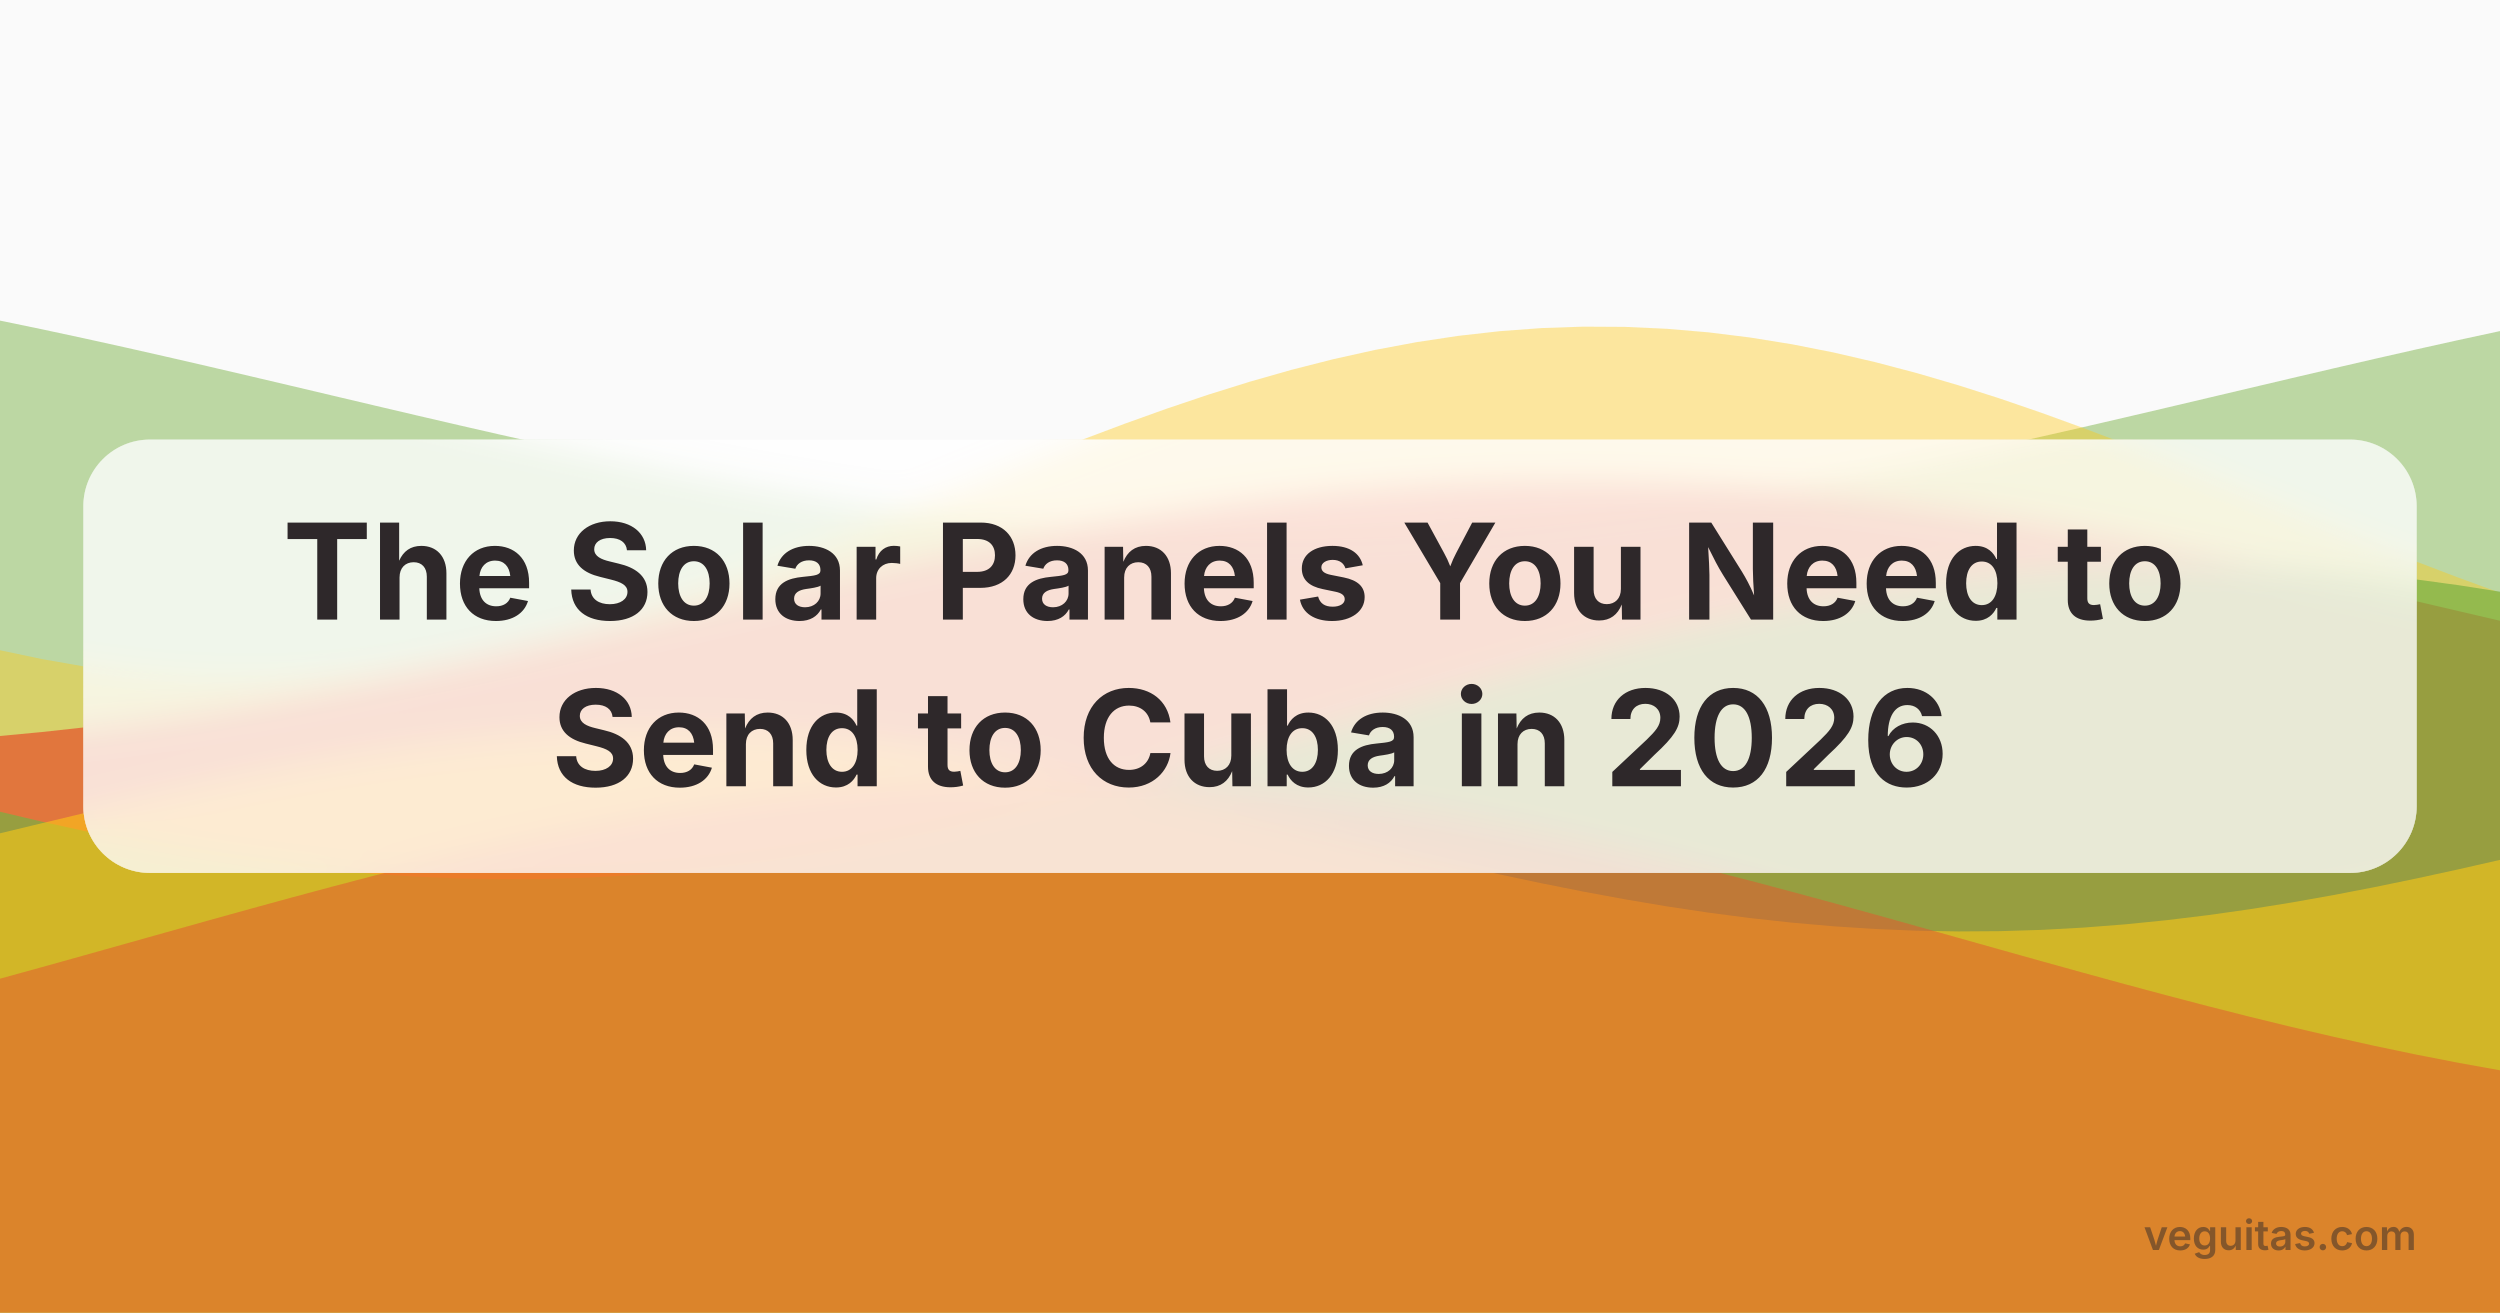
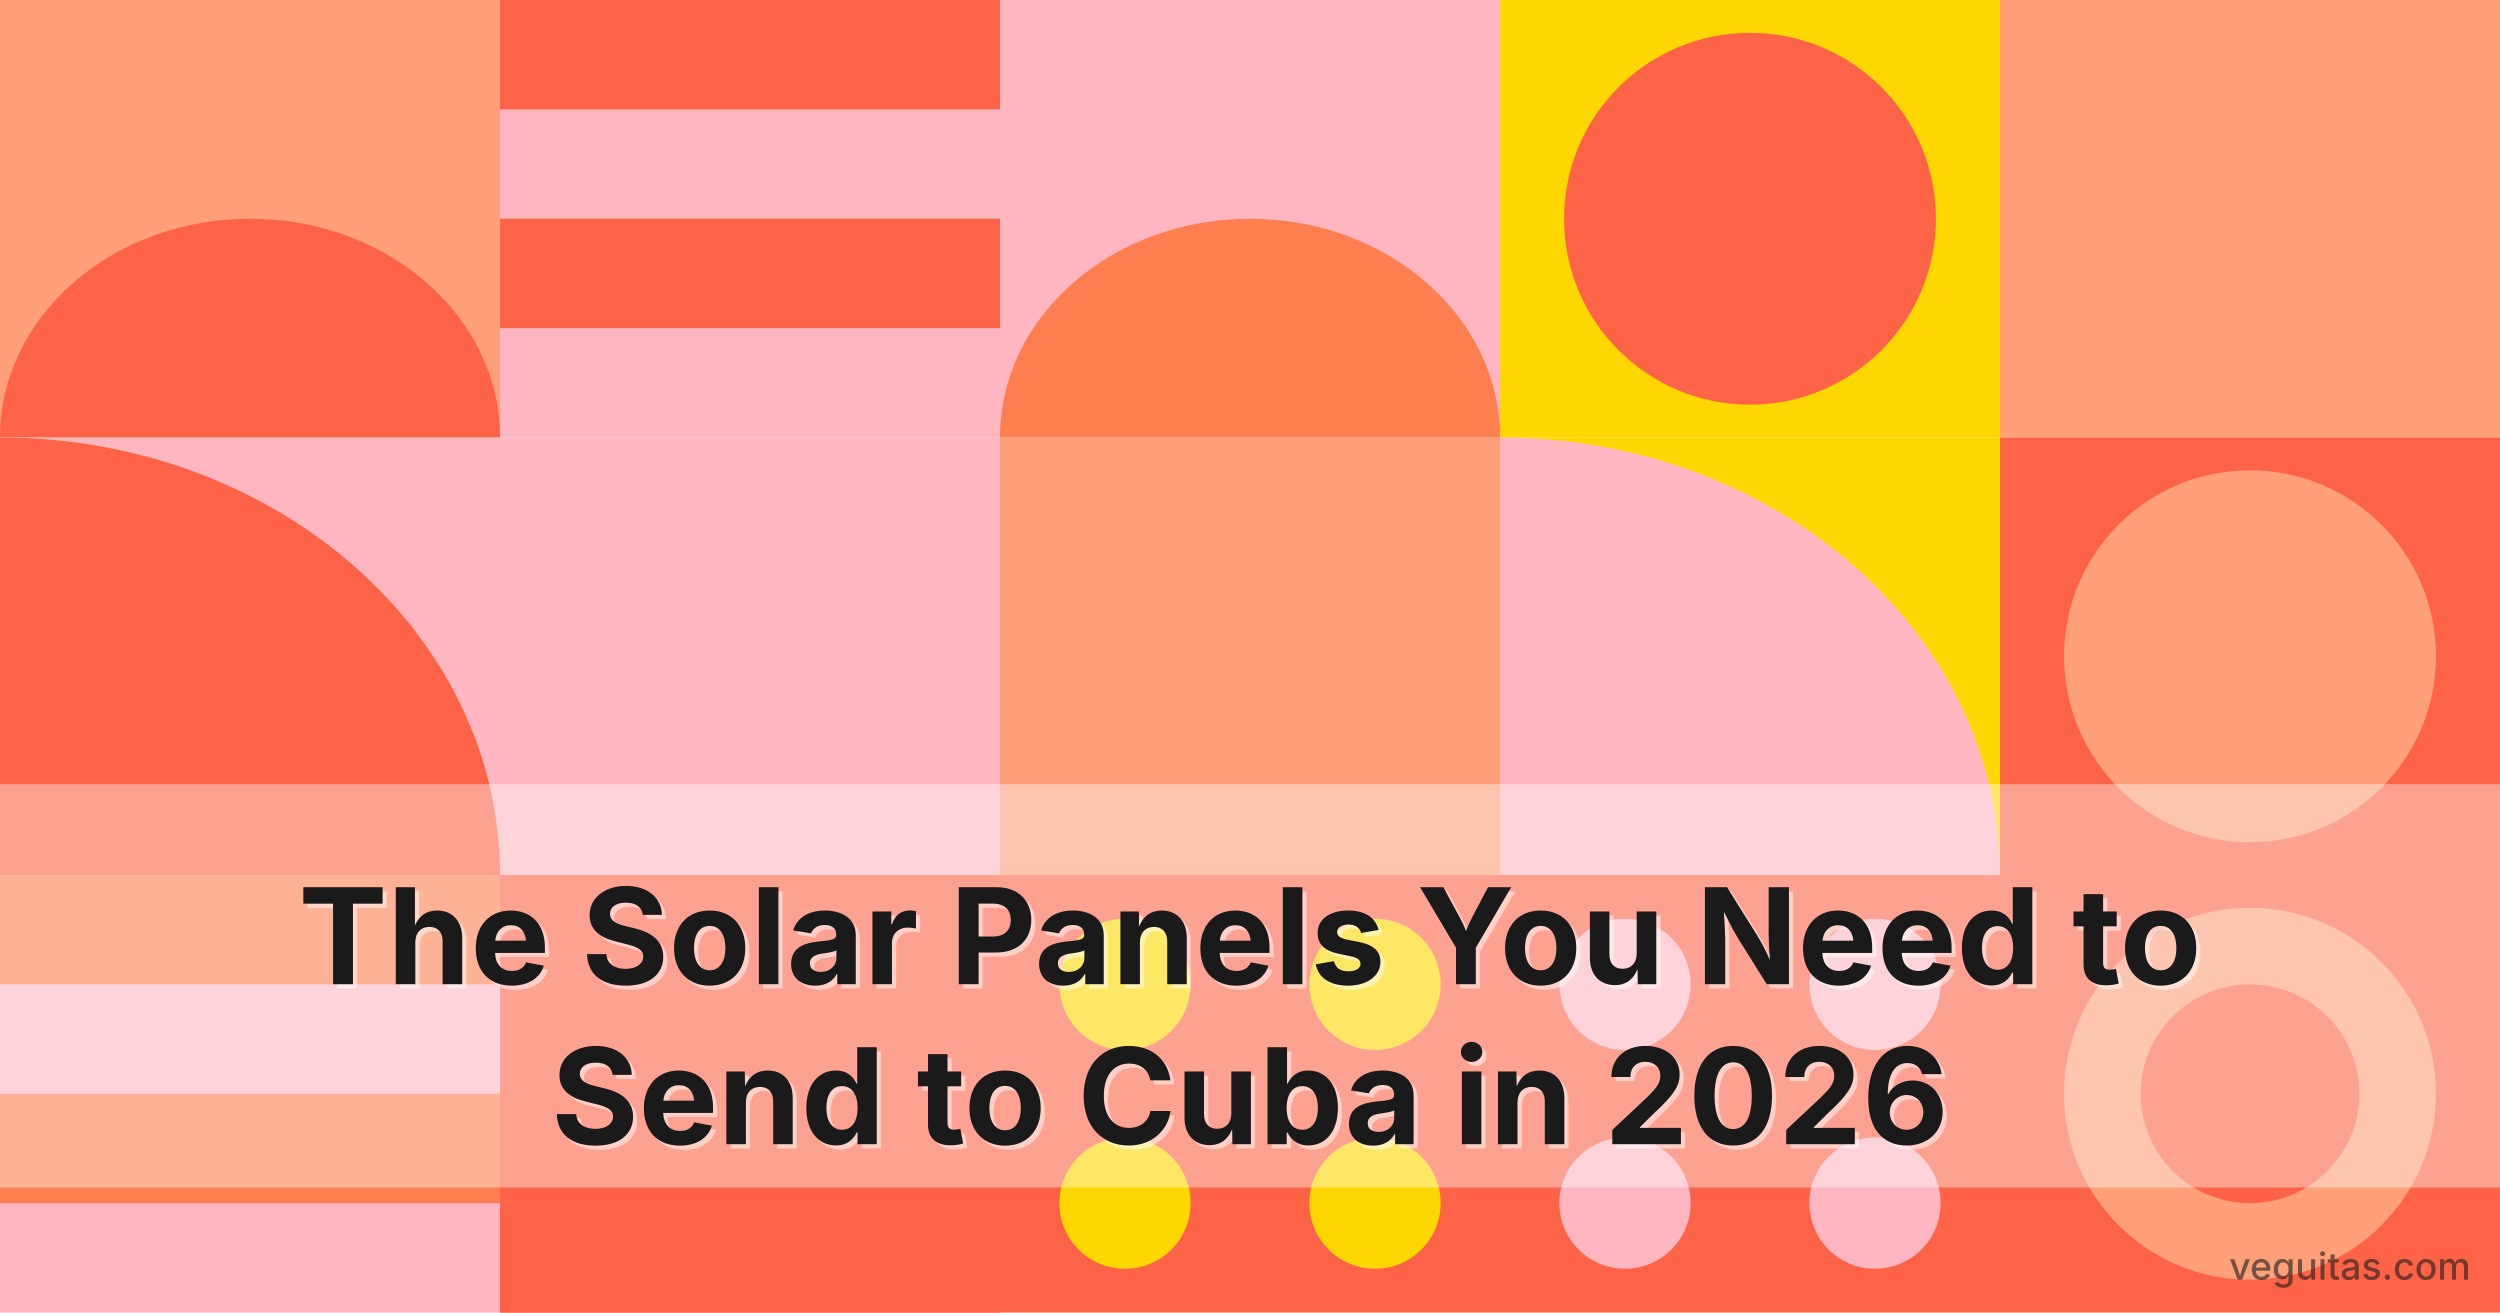
- <svg xmlns="http://www.w3.org/2000/svg" width="100%" height="100%" viewBox="0 0 1200 630" preserveAspectRatio="xMidYMid meet">
-   <defs>
-     <filter id="blur-5916086476344161" x="-20%" y="-20%" width="140%" height="140%">
-       <feGaussianBlur in="SourceGraphic" stdDeviation="8" result="blur" />
-       <feColorMatrix in="blur" type="matrix" values="1 0 0 0 0.05  0 1 0 0 0.05  0 0 1 0 0.05  0 0 0 1 0" result="brighten" />
-     </filter>
-     <clipPath id="clip-blur-5916086476344161">
-       <rect x="40" y="211.0" width="1120" height="208.0" rx="32" ry="32" />
-     </clipPath>
-   </defs>
-   <rect width="1200" height="630" fill="#fafafa" />
-   <g>
-     <path d="M 0 630 L 0 153.885 L 20 158.029 L 40 162.32 L 60 166.737 L 80 171.26 L 100 175.867 L 120 180.536 L 140 185.245 L 160 189.972 L 180 194.694 L 200 199.389 L 220 204.036 L 240 208.61 L 260 213.092 L 280 217.46 L 300 221.693 L 320 225.771 L 340 229.674 L 360 233.385 L 380 236.885 L 400 240.158 L 420 243.189 L 440 245.963 L 460 248.467 L 480 250.689 L 500 252.619 L 520 254.247 L 540 255.565 L 560 256.569 L 580 257.252 L 600 257.611 L 620 257.645 L 640 257.354 L 660 256.739 L 680 255.802 L 700 254.549 L 720 252.986 L 740 251.118 L 760 248.957 L 780 246.511 L 800 243.793 L 820 240.815 L 840 237.591 L 860 234.137 L 880 230.469 L 900 226.605 L 920 222.562 L 940 218.36 L 960 214.019 L 980 209.559 L 1000 205.002 L 1020 200.369 L 1040 195.682 L 1060 190.964 L 1080 186.236 L 1100 181.521 L 1120 176.842 L 1140 172.22 L 1160 167.678 L 1180 163.237 L 1200 158.918 L 1200 630 Z" fill="#76b041" opacity="0.47" />
-     <path d="M 0 630 L 0 312.116 L 20 316.332 L 40 319.842 L 60 322.613 L 80 324.618 L 100 325.839 L 120 326.264 L 140 325.888 L 160 324.717 L 180 322.76 L 200 320.036 L 220 316.571 L 240 312.398 L 260 307.555 L 280 302.089 L 300 296.051 L 320 289.498 L 340 282.493 L 360 275.1 L 380 267.391 L 400 259.437 L 420 251.313 L 440 243.097 L 460 234.866 L 480 226.698 L 500 218.669 L 520 210.856 L 540 203.332 L 560 196.169 L 580 189.433 L 600 183.188 L 620 177.494 L 640 172.404 L 660 167.966 L 680 164.221 L 700 161.207 L 720 158.95 L 740 157.472 L 760 156.787 L 780 156.902 L 800 157.815 L 820 159.517 L 840 161.994 L 860 165.221 L 880 169.167 L 900 173.797 L 920 179.065 L 940 184.923 L 960 191.314 L 980 198.18 L 1000 205.454 L 1020 213.068 L 1040 220.95 L 1060 229.027 L 1080 237.221 L 1100 245.456 L 1120 253.653 L 1140 261.735 L 1160 269.627 L 1180 277.253 L 1200 284.542 L 1200 630 Z" fill="#ffc914" opacity="0.40" />
-     <path d="M 0 630 L 0 353.271 L 20 351.384 L 40 349.189 L 60 346.698 L 80 343.924 L 100 340.883 L 120 337.59 L 140 334.063 L 160 330.321 L 180 326.384 L 200 322.274 L 220 318.011 L 240 313.62 L 260 309.124 L 280 304.547 L 300 299.913 L 320 295.247 L 340 290.575 L 360 285.92 L 380 281.31 L 400 276.767 L 420 272.317 L 440 267.983 L 460 263.789 L 480 259.757 L 500 255.908 L 520 252.264 L 540 248.844 L 560 245.666 L 580 242.748 L 600 240.104 L 620 237.749 L 640 235.697 L 660 233.957 L 680 232.539 L 700 231.451 L 720 230.698 L 740 230.285 L 760 230.214 L 780 230.486 L 800 231.097 L 820 232.047 L 840 233.329 L 860 234.936 L 880 236.86 L 900 239.091 L 920 241.616 L 940 244.422 L 960 247.494 L 980 250.816 L 1000 254.37 L 1020 258.136 L 1040 262.094 L 1060 266.224 L 1080 270.502 L 1100 274.907 L 1120 279.414 L 1140 284 L 1160 288.639 L 1180 293.307 L 1200 297.978 L 1200 630 Z" fill="#e4572e" opacity="0.74" />
-     <path d="M 0 630 L 0 389.64 L 20 394.358 L 40 398.783 L 60 402.888 L 80 406.646 L 100 410.036 L 120 413.035 L 140 415.627 L 160 417.795 L 180 419.525 L 200 420.807 L 220 421.633 L 240 421.999 L 260 421.901 L 280 421.341 L 300 420.322 L 320 418.85 L 340 416.934 L 360 414.586 L 380 411.82 L 400 408.654 L 420 405.106 L 440 401.199 L 460 396.956 L 480 392.404 L 500 387.57 L 520 382.484 L 540 377.178 L 560 371.683 L 580 366.034 L 600 360.265 L 620 354.412 L 640 348.51 L 660 342.595 L 680 336.705 L 700 330.875 L 720 325.14 L 740 319.537 L 760 314.099 L 780 308.86 L 800 303.852 L 820 299.105 L 840 294.649 L 860 290.511 L 880 286.717 L 900 283.289 L 920 280.249 L 940 277.615 L 960 275.405 L 980 273.63 L 1000 272.302 L 1020 271.429 L 1040 271.017 L 1060 271.068 L 1080 271.582 L 1100 272.555 L 1120 273.982 L 1140 275.853 L 1160 278.158 L 1180 280.883 L 1200 284.009 L 1200 630 Z" fill="#76b041" opacity="0.69" />
-     <path d="M 0 630 L 0 399.99 L 20 395.172 L 40 390.393 L 60 385.7 L 80 381.141 L 100 376.761 L 120 372.604 L 140 368.712 L 160 365.125 L 180 361.877 L 200 359.002 L 220 356.529 L 240 354.482 L 260 352.881 L 280 351.744 L 300 351.081 L 320 350.899 L 340 351.2 L 360 351.981 L 380 353.234 L 400 354.946 L 420 357.1 L 440 359.675 L 460 362.645 L 480 365.98 L 500 369.646 L 520 373.607 L 540 377.823 L 560 382.251 L 580 386.848 L 600 391.566 L 620 396.359 L 640 401.179 L 660 405.977 L 680 410.704 L 700 415.315 L 720 419.761 L 740 423.999 L 760 427.986 L 780 431.682 L 800 435.05 L 820 438.056 L 840 440.671 L 860 442.866 L 880 444.622 L 900 445.919 L 920 446.746 L 940 447.093 L 960 446.957 L 980 446.34 L 1000 445.248 L 1020 443.692 L 1040 441.686 L 1060 439.253 L 1080 436.415 L 1100 433.202 L 1120 429.645 L 1140 425.781 L 1160 421.648 L 1180 417.288 L 1200 412.744 L 1200 630 Z" fill="#ffc914" opacity="0.57" />
-     <path d="M 0 630 L 0 469.765 L 20 464.251 L 40 458.673 L 60 453.058 L 80 447.435 L 100 441.833 L 120 436.28 L 140 430.805 L 160 425.435 L 180 420.199 L 200 415.122 L 220 410.231 L 240 405.551 L 260 401.105 L 280 396.917 L 300 393.007 L 320 389.396 L 340 386.101 L 360 383.141 L 380 380.529 L 400 378.28 L 420 376.405 L 440 374.913 L 460 373.812 L 480 373.107 L 500 372.803 L 520 372.901 L 540 373.399 L 560 374.297 L 580 375.588 L 600 377.267 L 620 379.325 L 640 381.751 L 660 384.534 L 680 387.658 L 700 391.108 L 720 394.866 L 740 398.914 L 760 403.23 L 780 407.792 L 800 412.578 L 820 417.562 L 840 422.719 L 860 428.024 L 880 433.448 L 900 438.964 L 920 444.545 L 940 450.161 L 960 455.783 L 980 461.384 L 1000 466.934 L 1020 472.406 L 1040 477.771 L 1060 483.002 L 1080 488.071 L 1100 492.955 L 1120 497.626 L 1140 502.063 L 1160 506.241 L 1180 510.139 L 1200 513.738 L 1200 630 Z" fill="#e4572e" opacity="0.52" />
-   </g>
-   <g>
-     <g clip-path="url(#clip-blur-5916086476344161)">
-       <rect width="1200" height="630" fill="#fafafa" />
-       <g filter="url(#blur-5916086476344161)">
-         <path d="M 0 630 L 0 153.885 L 20 158.029 L 40 162.32 L 60 166.737 L 80 171.26 L 100 175.867 L 120 180.536 L 140 185.245 L 160 189.972 L 180 194.694 L 200 199.389 L 220 204.036 L 240 208.61 L 260 213.092 L 280 217.46 L 300 221.693 L 320 225.771 L 340 229.674 L 360 233.385 L 380 236.885 L 400 240.158 L 420 243.189 L 440 245.963 L 460 248.467 L 480 250.689 L 500 252.619 L 520 254.247 L 540 255.565 L 560 256.569 L 580 257.252 L 600 257.611 L 620 257.645 L 640 257.354 L 660 256.739 L 680 255.802 L 700 254.549 L 720 252.986 L 740 251.118 L 760 248.957 L 780 246.511 L 800 243.793 L 820 240.815 L 840 237.591 L 860 234.137 L 880 230.469 L 900 226.605 L 920 222.562 L 940 218.36 L 960 214.019 L 980 209.559 L 1000 205.002 L 1020 200.369 L 1040 195.682 L 1060 190.964 L 1080 186.236 L 1100 181.521 L 1120 176.842 L 1140 172.22 L 1160 167.678 L 1180 163.237 L 1200 158.918 L 1200 630 Z" fill="#76b041" opacity="0.47" />
-         <path d="M 0 630 L 0 312.116 L 20 316.332 L 40 319.842 L 60 322.613 L 80 324.618 L 100 325.839 L 120 326.264 L 140 325.888 L 160 324.717 L 180 322.76 L 200 320.036 L 220 316.571 L 240 312.398 L 260 307.555 L 280 302.089 L 300 296.051 L 320 289.498 L 340 282.493 L 360 275.1 L 380 267.391 L 400 259.437 L 420 251.313 L 440 243.097 L 460 234.866 L 480 226.698 L 500 218.669 L 520 210.856 L 540 203.332 L 560 196.169 L 580 189.433 L 600 183.188 L 620 177.494 L 640 172.404 L 660 167.966 L 680 164.221 L 700 161.207 L 720 158.95 L 740 157.472 L 760 156.787 L 780 156.902 L 800 157.815 L 820 159.517 L 840 161.994 L 860 165.221 L 880 169.167 L 900 173.797 L 920 179.065 L 940 184.923 L 960 191.314 L 980 198.18 L 1000 205.454 L 1020 213.068 L 1040 220.95 L 1060 229.027 L 1080 237.221 L 1100 245.456 L 1120 253.653 L 1140 261.735 L 1160 269.627 L 1180 277.253 L 1200 284.542 L 1200 630 Z" fill="#ffc914" opacity="0.40" />
-         <path d="M 0 630 L 0 353.271 L 20 351.384 L 40 349.189 L 60 346.698 L 80 343.924 L 100 340.883 L 120 337.59 L 140 334.063 L 160 330.321 L 180 326.384 L 200 322.274 L 220 318.011 L 240 313.62 L 260 309.124 L 280 304.547 L 300 299.913 L 320 295.247 L 340 290.575 L 360 285.92 L 380 281.31 L 400 276.767 L 420 272.317 L 440 267.983 L 460 263.789 L 480 259.757 L 500 255.908 L 520 252.264 L 540 248.844 L 560 245.666 L 580 242.748 L 600 240.104 L 620 237.749 L 640 235.697 L 660 233.957 L 680 232.539 L 700 231.451 L 720 230.698 L 740 230.285 L 760 230.214 L 780 230.486 L 800 231.097 L 820 232.047 L 840 233.329 L 860 234.936 L 880 236.86 L 900 239.091 L 920 241.616 L 940 244.422 L 960 247.494 L 980 250.816 L 1000 254.37 L 1020 258.136 L 1040 262.094 L 1060 266.224 L 1080 270.502 L 1100 274.907 L 1120 279.414 L 1140 284 L 1160 288.639 L 1180 293.307 L 1200 297.978 L 1200 630 Z" fill="#e4572e" opacity="0.74" />
-         <path d="M 0 630 L 0 389.64 L 20 394.358 L 40 398.783 L 60 402.888 L 80 406.646 L 100 410.036 L 120 413.035 L 140 415.627 L 160 417.795 L 180 419.525 L 200 420.807 L 220 421.633 L 240 421.999 L 260 421.901 L 280 421.341 L 300 420.322 L 320 418.85 L 340 416.934 L 360 414.586 L 380 411.82 L 400 408.654 L 420 405.106 L 440 401.199 L 460 396.956 L 480 392.404 L 500 387.57 L 520 382.484 L 540 377.178 L 560 371.683 L 580 366.034 L 600 360.265 L 620 354.412 L 640 348.51 L 660 342.595 L 680 336.705 L 700 330.875 L 720 325.14 L 740 319.537 L 760 314.099 L 780 308.86 L 800 303.852 L 820 299.105 L 840 294.649 L 860 290.511 L 880 286.717 L 900 283.289 L 920 280.249 L 940 277.615 L 960 275.405 L 980 273.63 L 1000 272.302 L 1020 271.429 L 1040 271.017 L 1060 271.068 L 1080 271.582 L 1100 272.555 L 1120 273.982 L 1140 275.853 L 1160 278.158 L 1180 280.883 L 1200 284.009 L 1200 630 Z" fill="#76b041" opacity="0.69" />
-         <path d="M 0 630 L 0 399.99 L 20 395.172 L 40 390.393 L 60 385.7 L 80 381.141 L 100 376.761 L 120 372.604 L 140 368.712 L 160 365.125 L 180 361.877 L 200 359.002 L 220 356.529 L 240 354.482 L 260 352.881 L 280 351.744 L 300 351.081 L 320 350.899 L 340 351.2 L 360 351.981 L 380 353.234 L 400 354.946 L 420 357.1 L 440 359.675 L 460 362.645 L 480 365.98 L 500 369.646 L 520 373.607 L 540 377.823 L 560 382.251 L 580 386.848 L 600 391.566 L 620 396.359 L 640 401.179 L 660 405.977 L 680 410.704 L 700 415.315 L 720 419.761 L 740 423.999 L 760 427.986 L 780 431.682 L 800 435.05 L 820 438.056 L 840 440.671 L 860 442.866 L 880 444.622 L 900 445.919 L 920 446.746 L 940 447.093 L 960 446.957 L 980 446.34 L 1000 445.248 L 1020 443.692 L 1040 441.686 L 1060 439.253 L 1080 436.415 L 1100 433.202 L 1120 429.645 L 1140 425.781 L 1160 421.648 L 1180 417.288 L 1200 412.744 L 1200 630 Z" fill="#ffc914" opacity="0.57" />
-         <path d="M 0 630 L 0 469.765 L 20 464.251 L 40 458.673 L 60 453.058 L 80 447.435 L 100 441.833 L 120 436.28 L 140 430.805 L 160 425.435 L 180 420.199 L 200 415.122 L 220 410.231 L 240 405.551 L 260 401.105 L 280 396.917 L 300 393.007 L 320 389.396 L 340 386.101 L 360 383.141 L 380 380.529 L 400 378.28 L 420 376.405 L 440 374.913 L 460 373.812 L 480 373.107 L 500 372.803 L 520 372.901 L 540 373.399 L 560 374.297 L 580 375.588 L 600 377.267 L 620 379.325 L 640 381.751 L 660 384.534 L 680 387.658 L 700 391.108 L 720 394.866 L 740 398.914 L 760 403.23 L 780 407.792 L 800 412.578 L 820 417.562 L 840 422.719 L 860 428.024 L 880 433.448 L 900 438.964 L 920 444.545 L 940 450.161 L 960 455.783 L 980 461.384 L 1000 466.934 L 1020 472.406 L 1040 477.771 L 1060 483.002 L 1080 488.071 L 1100 492.955 L 1120 497.626 L 1140 502.063 L 1160 506.241 L 1180 510.139 L 1200 513.738 L 1200 630 Z" fill="#e4572e" opacity="0.52" />
-       </g>
-     </g>
-     <rect x="40" y="211.0" width="1120" height="208.0" rx="32" ry="32" fill="white" opacity="0.75" />
-     <text font-family="system-ui, -apple-system, sans-serif" font-size="64" font-weight="700" fill="#2e282a">
-       <tspan x="600" y="297.4" text-anchor="middle">The Solar Panels You Need to</tspan>
-       <tspan x="600" y="377.4" text-anchor="middle">Send to Cuba in 2026</tspan>
-     </text>
-   </g>
-   <text x="1160" y="600" font-family="system-ui, -apple-system, sans-serif" font-size="20" font-weight="600" fill="#2e282a" opacity="0.5" text-anchor="end">
-     veguitas.com
+ <svg xmlns="http://www.w3.org/2000/svg" version="1.1" width="1200" height="630" viewBox="0 0 1200 630">
+   <rect width="240" height="210" x="0" y="0" fill="#ffa07a" />
+   <path d="M 0 210 A 120 105 0 0 1 240 210 Z" fill="#ff6347" />
+   <rect width="240" height="210" x="240" y="0" fill="#ffb6c1" />
+   <rect width="240" height="52.5" x="240" y="0" fill="#ff6347" />
+   <rect width="240" height="52.5" x="240" y="105" fill="#ff6347" />
+   <rect width="240" height="210" x="480" y="0" fill="#ffb6c1" />
+   <path d="M 480 210 A 120 105 0 0 1 720 210 Z" fill="#ff7f50" />
+   <rect width="240" height="210" x="720" y="0" fill="#ffd700" />
+   <circle r="89.25" cx="840" cy="105" fill="#ff6347" />
+   <rect width="240" height="210" x="960" y="0" fill="#ffa07a" />
+   <polygon points="960,0 1200,0 1200,210" fill="#ffa07a" />
+   <rect width="240" height="210" x="0" y="210" fill="#ffb6c1" />
+   <path d="M 0 210 A 240 210 0 0 1 240 420 L 0 420 Z" fill="#ff6347" />
+   <rect width="240" height="210" x="240" y="210" fill="#ffb6c1" />
+   <circle r="89.25" cx="360" cy="315" fill="#ffb6c1" />
+   <circle r="52.5" cx="360" cy="315" fill="#ffb6c1" />
+   <rect width="240" height="210" x="480" y="210" fill="#ffa07a" />
+   <path d="M 480 210 A 240 210 0 0 1 720 420 L 480 420 Z" fill="#ffa07a" />
+   <rect width="240" height="210" x="720" y="210" fill="#ffd700" />
+   <path d="M 720 210 A 240 210 0 0 1 960 420 L 720 420 Z" fill="#ffb6c1" />
+   <rect width="240" height="210" x="960" y="210" fill="#ff6347" />
+   <circle r="89.25" cx="1080" cy="315" fill="#ffa07a" />
+   <rect width="240" height="210" x="0" y="420" fill="#ffb6c1" />
+   <rect width="240" height="52.5" x="0" y="420" fill="#ff7f50" />
+   <rect width="240" height="52.5" x="0" y="525" fill="#ff7f50" />
+   <rect width="240" height="210" x="240" y="420" fill="#ff6347" />
+   <path d="M 240 630 A 120 105 0 0 1 480 630 Z" fill="#ff6347" />
+   <rect width="240" height="210" x="480" y="420" fill="#ff6347" />
+   <circle r="31.5" cx="540" cy="472.5" fill="#ffd700" />
+   <circle r="31.5" cx="660" cy="472.5" fill="#ffd700" />
+   <circle r="31.5" cx="540" cy="577.5" fill="#ffd700" />
+   <circle r="31.5" cx="660" cy="577.5" fill="#ffd700" />
+   <rect width="240" height="210" x="720" y="420" fill="#ff6347" />
+   <circle r="31.5" cx="780" cy="472.5" fill="#ffb6c1" />
+   <circle r="31.5" cx="900" cy="472.5" fill="#ffb6c1" />
+   <circle r="31.5" cx="780" cy="577.5" fill="#ffb6c1" />
+   <circle r="31.5" cx="900" cy="577.5" fill="#ffb6c1" />
+   <rect width="240" height="210" x="960" y="420" fill="#ff6347" />
+   <circle r="89.25" cx="1080" cy="525" fill="#ffa07a" />
+   <circle r="52.5" cx="1080" cy="525" fill="#ff6347" />
+   <rect width="1200" height="193.6" x="0" y="376.4" fill="rgba(255,255,255,0.4)" />
+   <text font-family="system-ui, -apple-system, sans-serif" font-size="64" font-weight="700" text-anchor="middle" fill="rgba(255,255,255,0.5)" x="602" y="474.428">
+     <tspan dy="0" x="602">The Solar Panels You Need to</tspan>
+   </text>
+   <text font-family="system-ui, -apple-system, sans-serif" font-size="64" font-weight="700" text-anchor="middle" fill="#1a1a1a" x="600" y="472.428">
+     <tspan dy="0" x="600">The Solar Panels You Need to</tspan>
+   </text>
+   <text font-family="system-ui, -apple-system, sans-serif" font-size="64" font-weight="700" text-anchor="middle" fill="rgba(255,255,255,0.5)" x="602" y="551.228">
+     <tspan dy="0" x="602">Send to Cuba in 2026</tspan>
+   </text>
+   <text font-family="system-ui, -apple-system, sans-serif" font-size="64" font-weight="700" text-anchor="middle" fill="#1a1a1a" x="600" y="549.228">
+     <tspan dy="0" x="600">Send to Cuba in 2026</tspan>
+   </text>
+   <text font-family="system-ui, -apple-system, sans-serif" font-size="18" font-weight="500" fill="#1a1a1a" opacity="0.6" x="1070" y="614.239">
+     <tspan dy="0" x="1070">veguitas.com</tspan>
  </text>
</svg>
